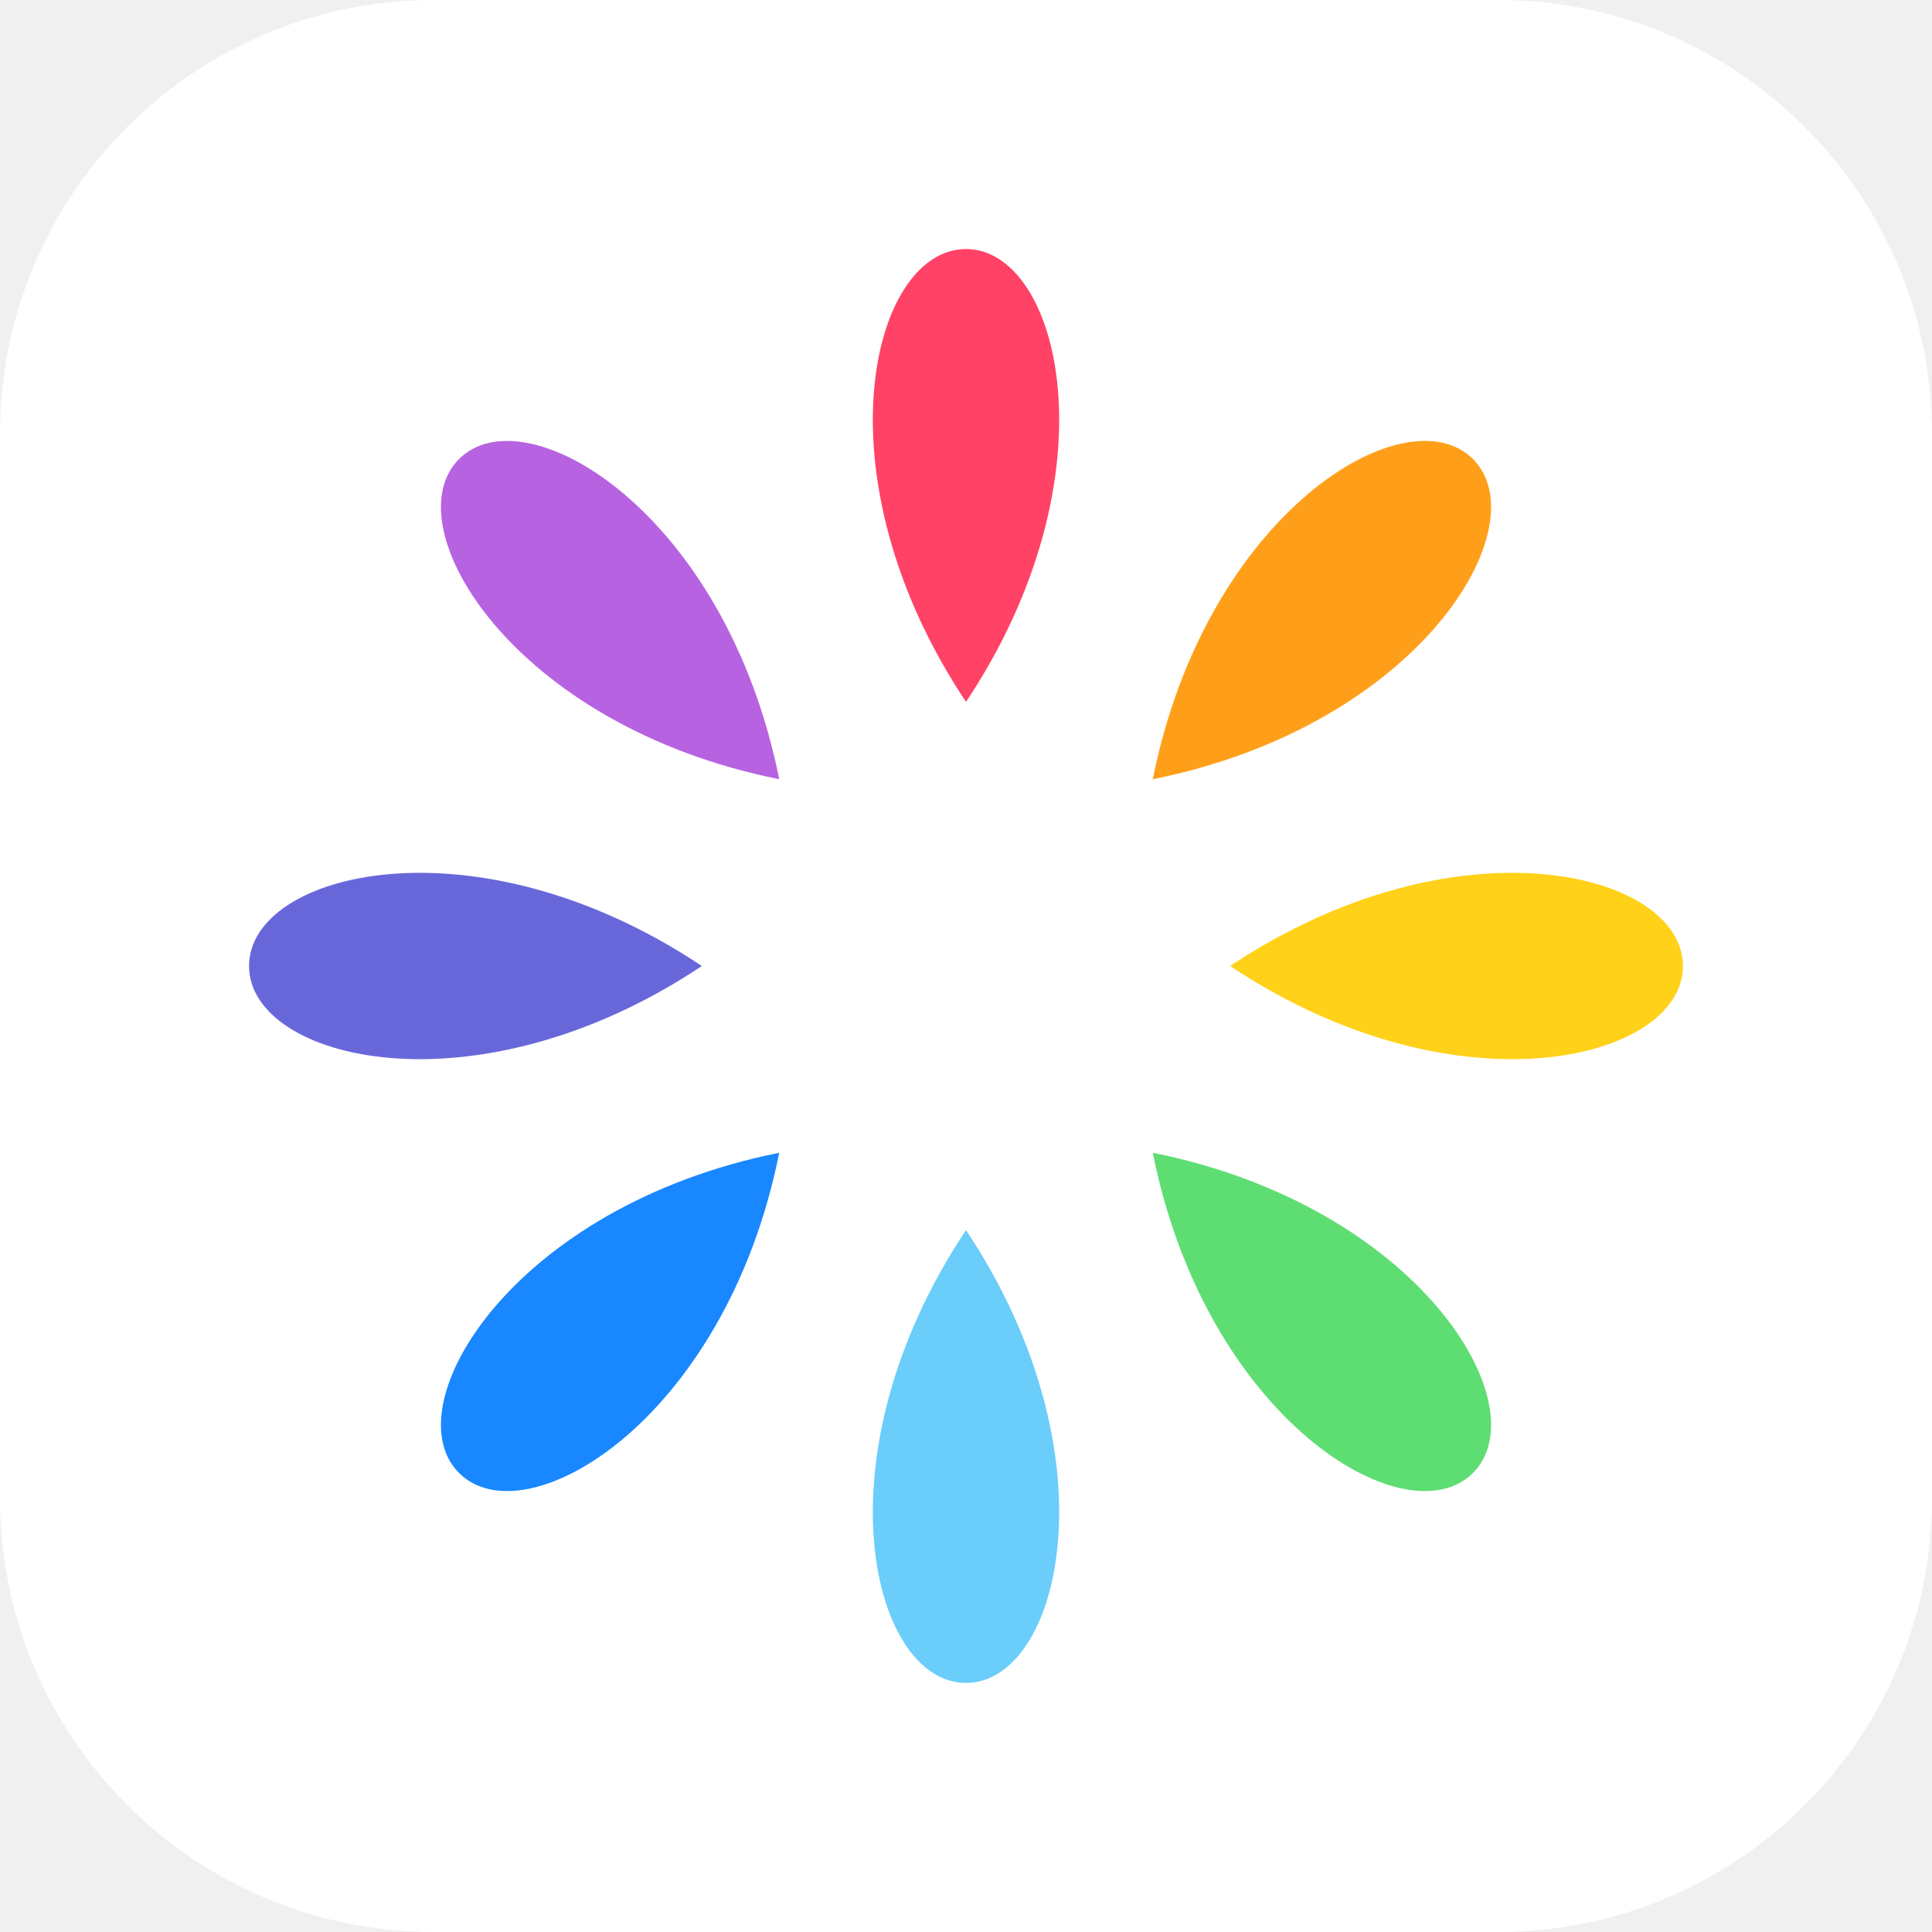
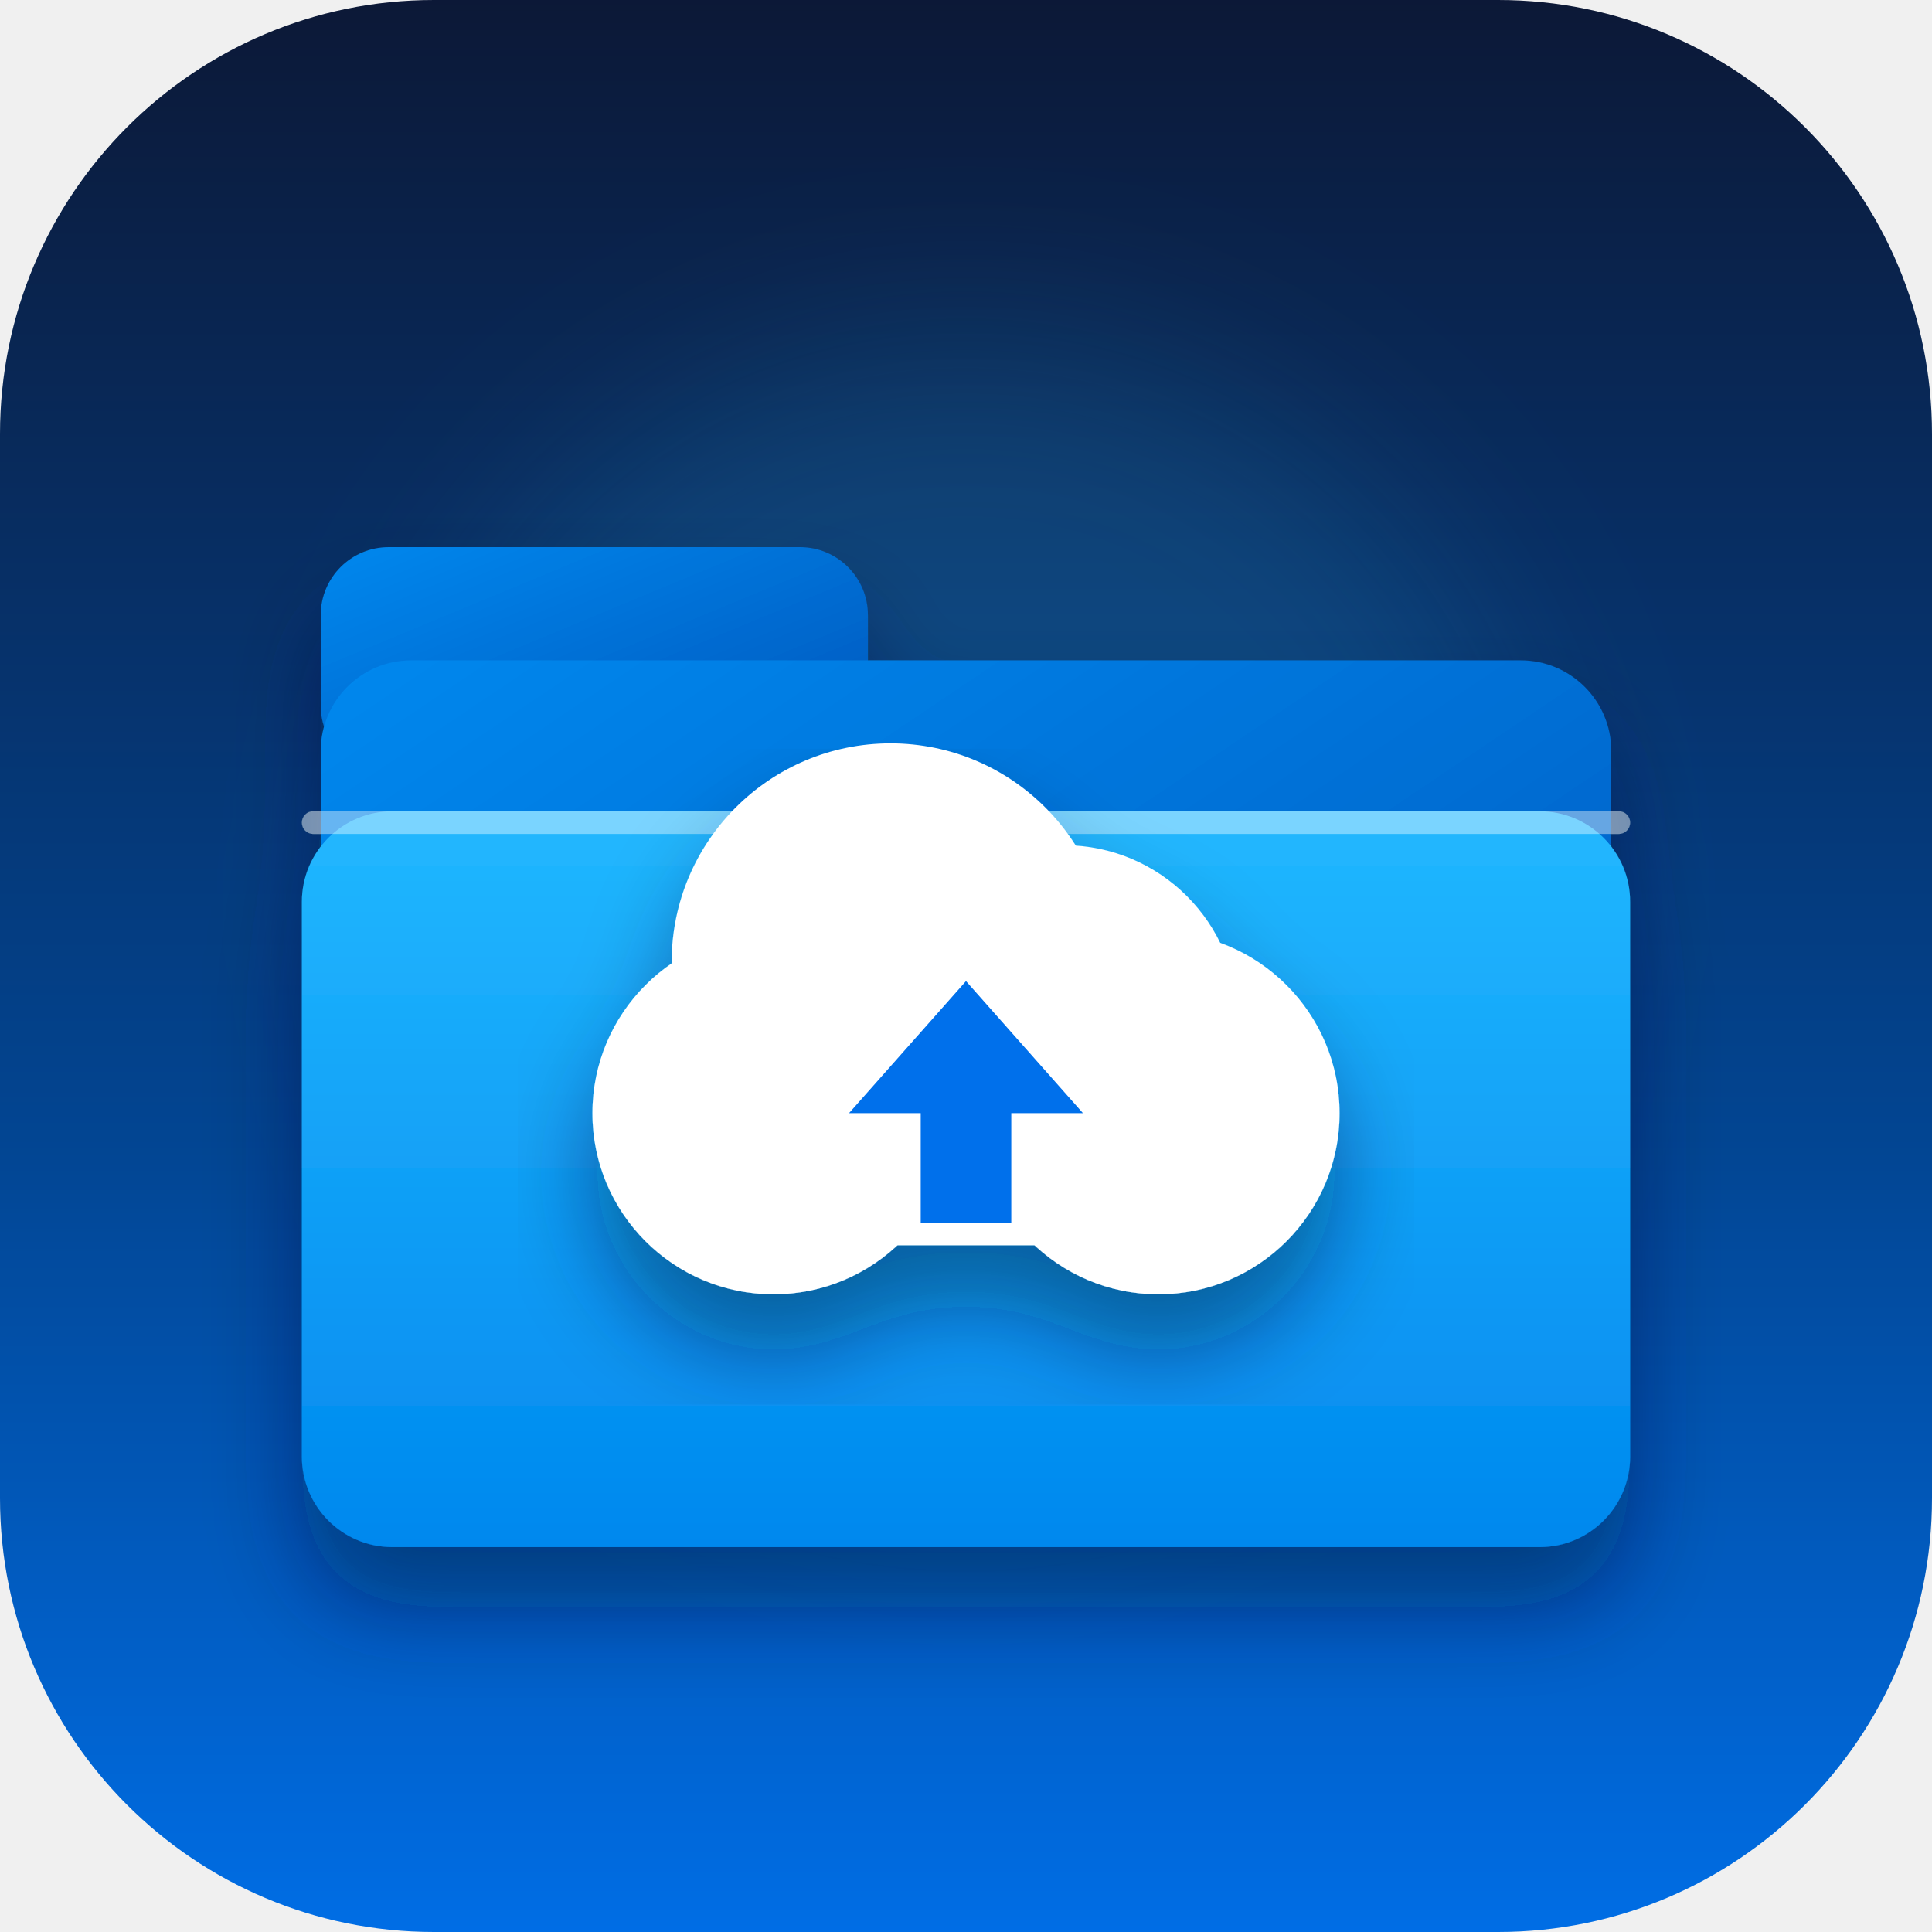
<svg xmlns="http://www.w3.org/2000/svg" viewBox="0 0 512 512">
-   <rect width="512" height="512" rx="115" fill="#ffffff" />
-   <g transform="translate(256, 256)">
-     <path d="M 0,-190 C 25,-190 40,-130 0,-70 C -40,-130 -25,-190 0,-190" fill="#FF2D55" opacity="0.9" />
-     <path d="M 0,-190 C 25,-190 40,-130 0,-70 C -40,-130 -25,-190 0,-190" fill="#FF9500" opacity="0.9" transform="rotate(45)" />
-     <path d="M 0,-190 C 25,-190 40,-130 0,-70 C -40,-130 -25,-190 0,-190" fill="#FFCC00" opacity="0.9" transform="rotate(90)" />
-     <path d="M 0,-190 C 25,-190 40,-130 0,-70 C -40,-130 -25,-190 0,-190" fill="#4CD964" opacity="0.9" transform="rotate(135)" />
-     <path d="M 0,-190 C 25,-190 40,-130 0,-70 C -40,-130 -25,-190 0,-190" fill="#5AC8FA" opacity="0.9" transform="rotate(180)" />
-     <path d="M 0,-190 C 25,-190 40,-130 0,-70 C -40,-130 -25,-190 0,-190" fill="#007AFF" opacity="0.9" transform="rotate(225)" />
-     <path d="M 0,-190 C 25,-190 40,-130 0,-70 C -40,-130 -25,-190 0,-190" fill="#5856D6" opacity="0.9" transform="rotate(270)" />
-     <path d="M 0,-190 C 25,-190 40,-130 0,-70 C -40,-130 -25,-190 0,-190" fill="#AF52DE" opacity="0.9" transform="rotate(315)" />
+   <defs>
+     <linearGradient id="bgGrad" x1="0%" y1="0%" x2="0%" y2="100%">
+       <stop offset="0%" stop-color="#0c1836" />
+       <stop offset="60%" stop-color="#024694" />
+       <stop offset="100%" stop-color="#006ee6" />
+     </linearGradient>
+     <linearGradient id="folderBack" x1="0%" y1="0%" x2="100%" y2="100%">
+       <stop offset="0%" stop-color="#0088ee" />
+       <stop offset="100%" stop-color="#0055bb" />
+     </linearGradient>
+     <linearGradient id="folderFront" x1="0%" y1="0%" x2="0%" y2="100%">
+       <stop offset="0%" stop-color="#22b8ff" />
+       <stop offset="100%" stop-color="#0088ee" />
+     </linearGradient>
+     <filter id="shadow" x="-10%" y="-10%" width="120%" height="130%">
+       <feDropShadow dx="0" dy="16" stdDeviation="12" flood-color="#00143c" flood-opacity="0.45" />
+     </filter>
+   </defs>
+   <rect width="512" height="512" rx="115" fill="url(#bgGrad)" />
+   <circle cx="256" cy="240" r="150" fill="#38bdf8" opacity="0.15" filter="blur(25px)" />
+   <g filter="url(#shadow)">
+     <rect x="85" y="145" width="145" height="60" rx="18" fill="url(#folderBack)" />
+     <rect x="85" y="175" width="342" height="230" rx="24" fill="url(#folderBack)" />
+     <rect x="80" y="215" width="352" height="195" rx="24" fill="url(#folderFront)" />
+     <rect x="80" y="215" width="352" height="6" rx="3" fill="#ffffff" opacity="0.4" />
+   </g>
+   <g filter="url(#shadow)">
+     <circle cx="205" cy="295" r="48" fill="#ffffff" />
+     <circle cx="307" cy="295" r="48" fill="#ffffff" />
+     <circle cx="236" cy="255" r="58" fill="#ffffff" />
+     <circle cx="282" cy="270" r="46" fill="#ffffff" />
+     <rect x="180" y="278" width="152" height="52" rx="24" fill="#ffffff" />
+     <path d="M 256,260 L 225,295 L 244,295 L 244,324 L 268,324 L 268,295 L 287,295 Z" fill="#0070eb" />
  </g>
</svg>
